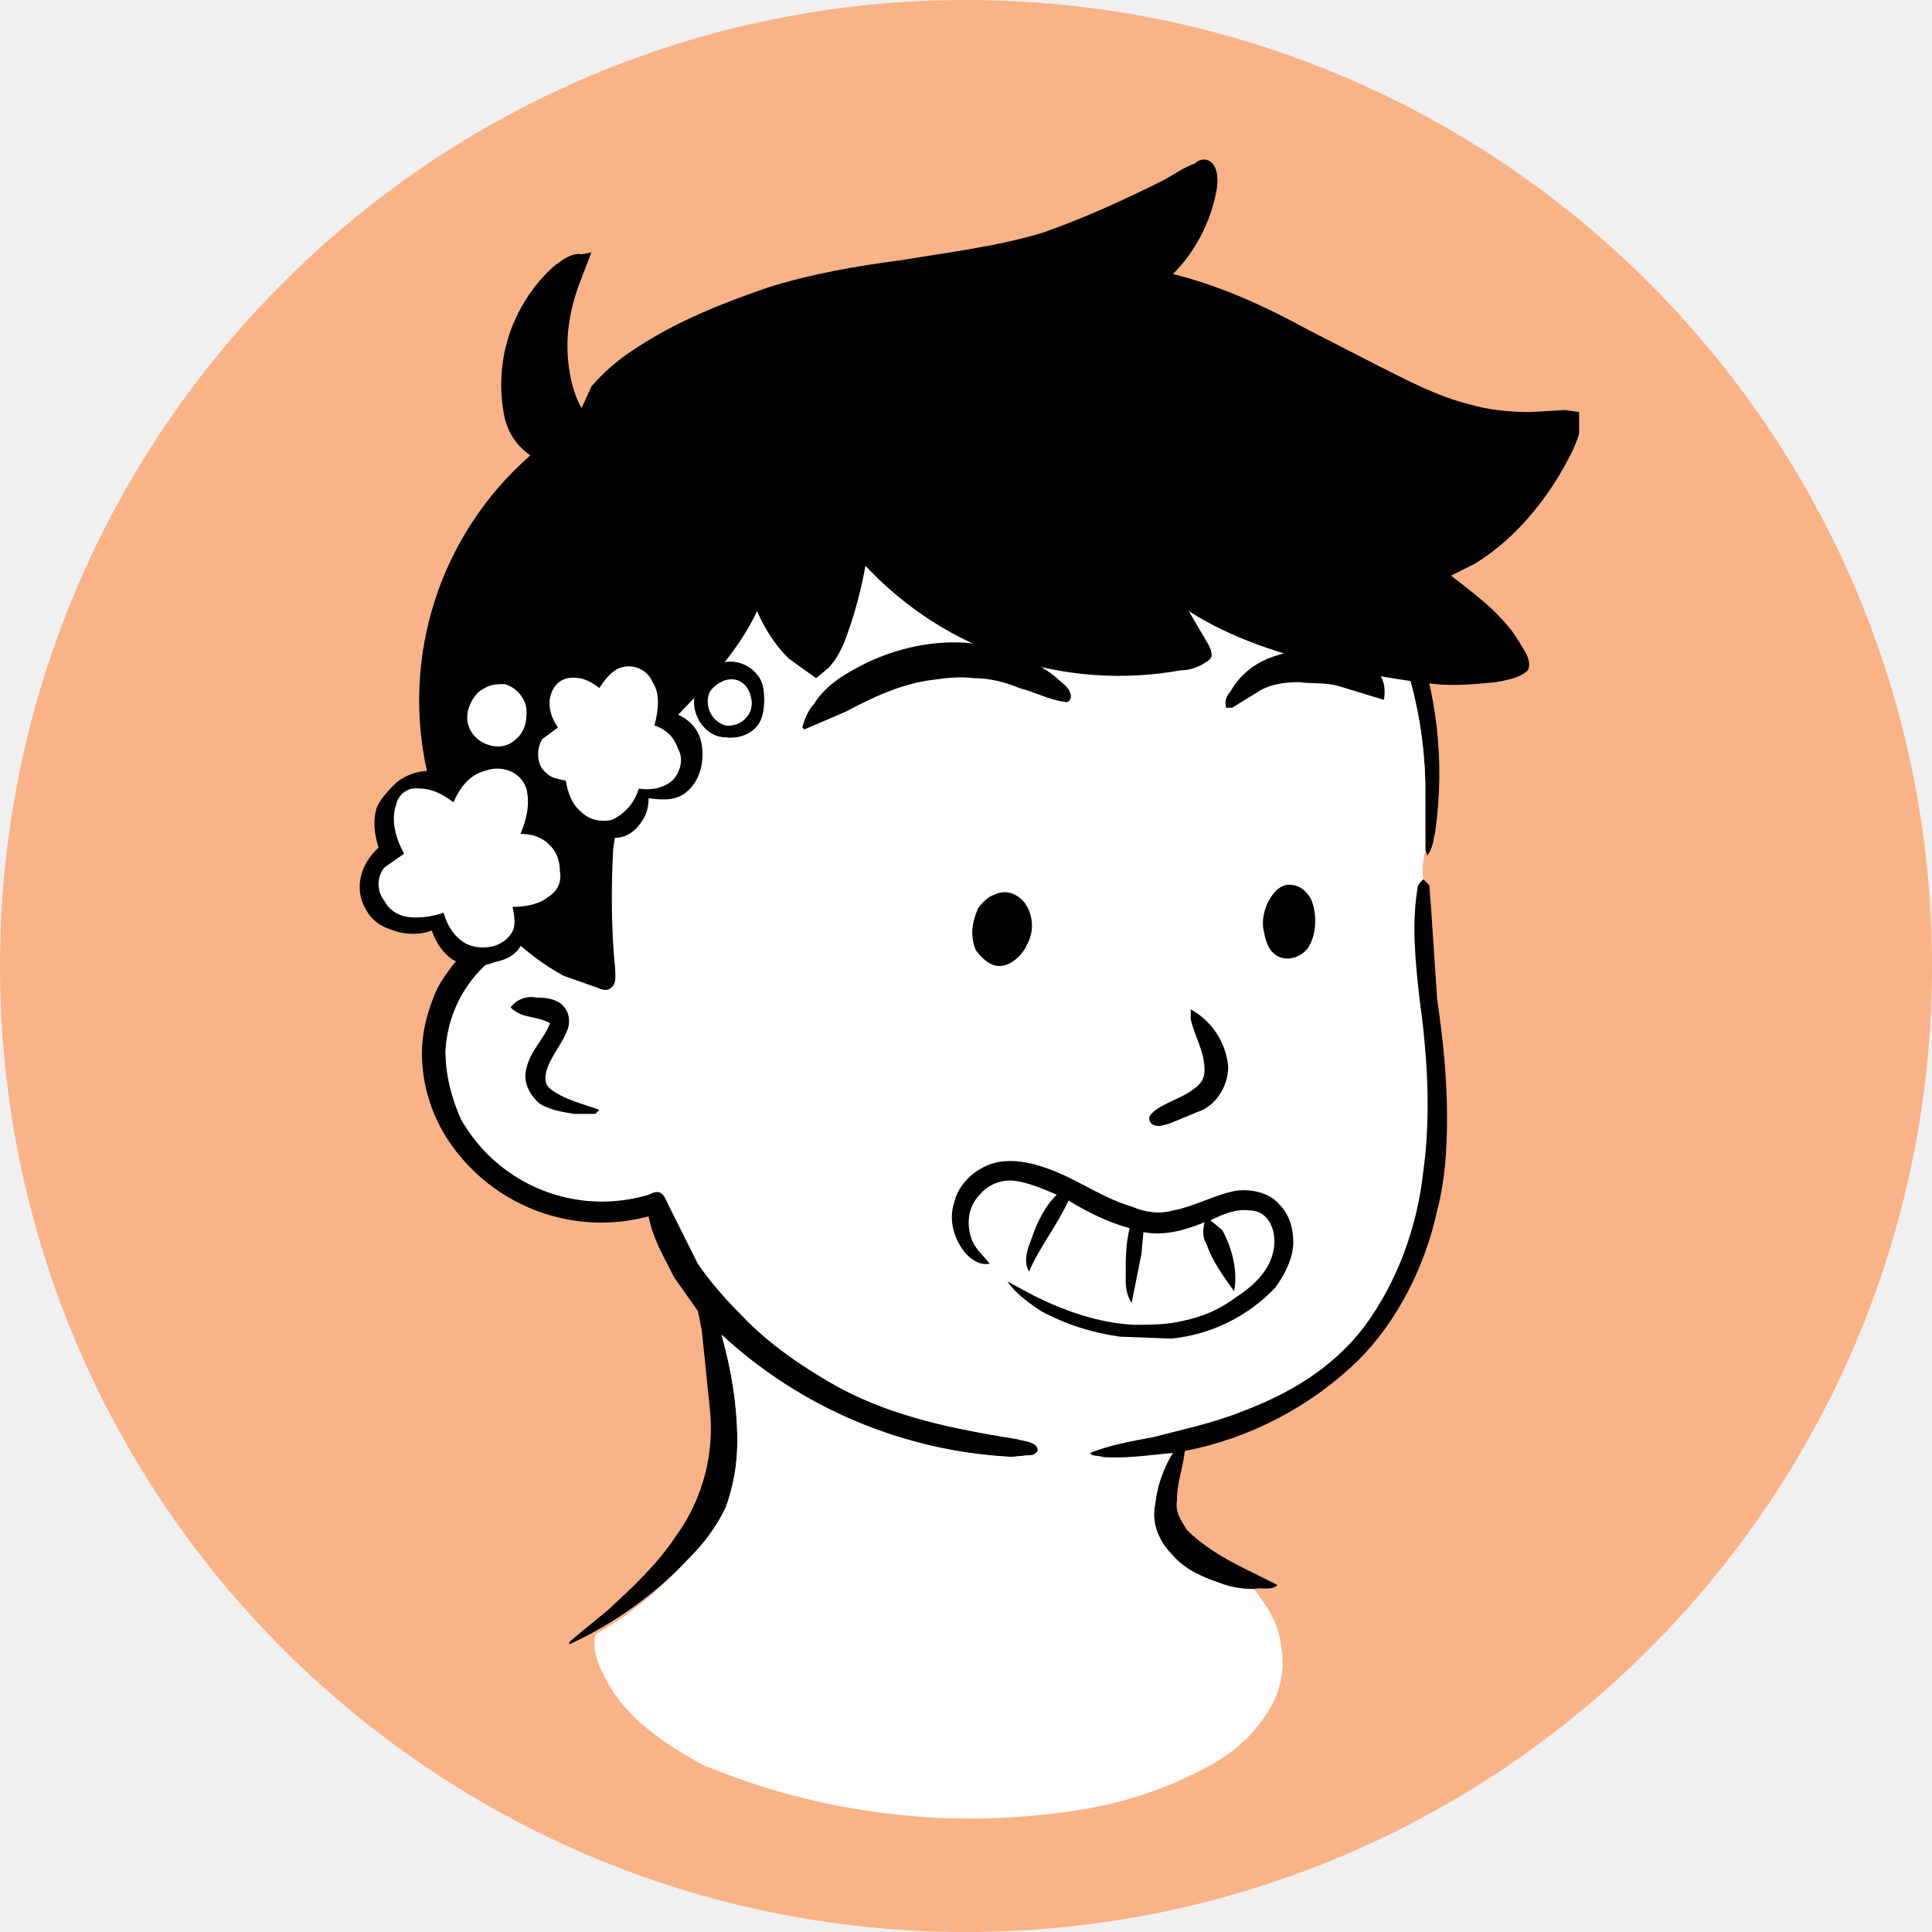
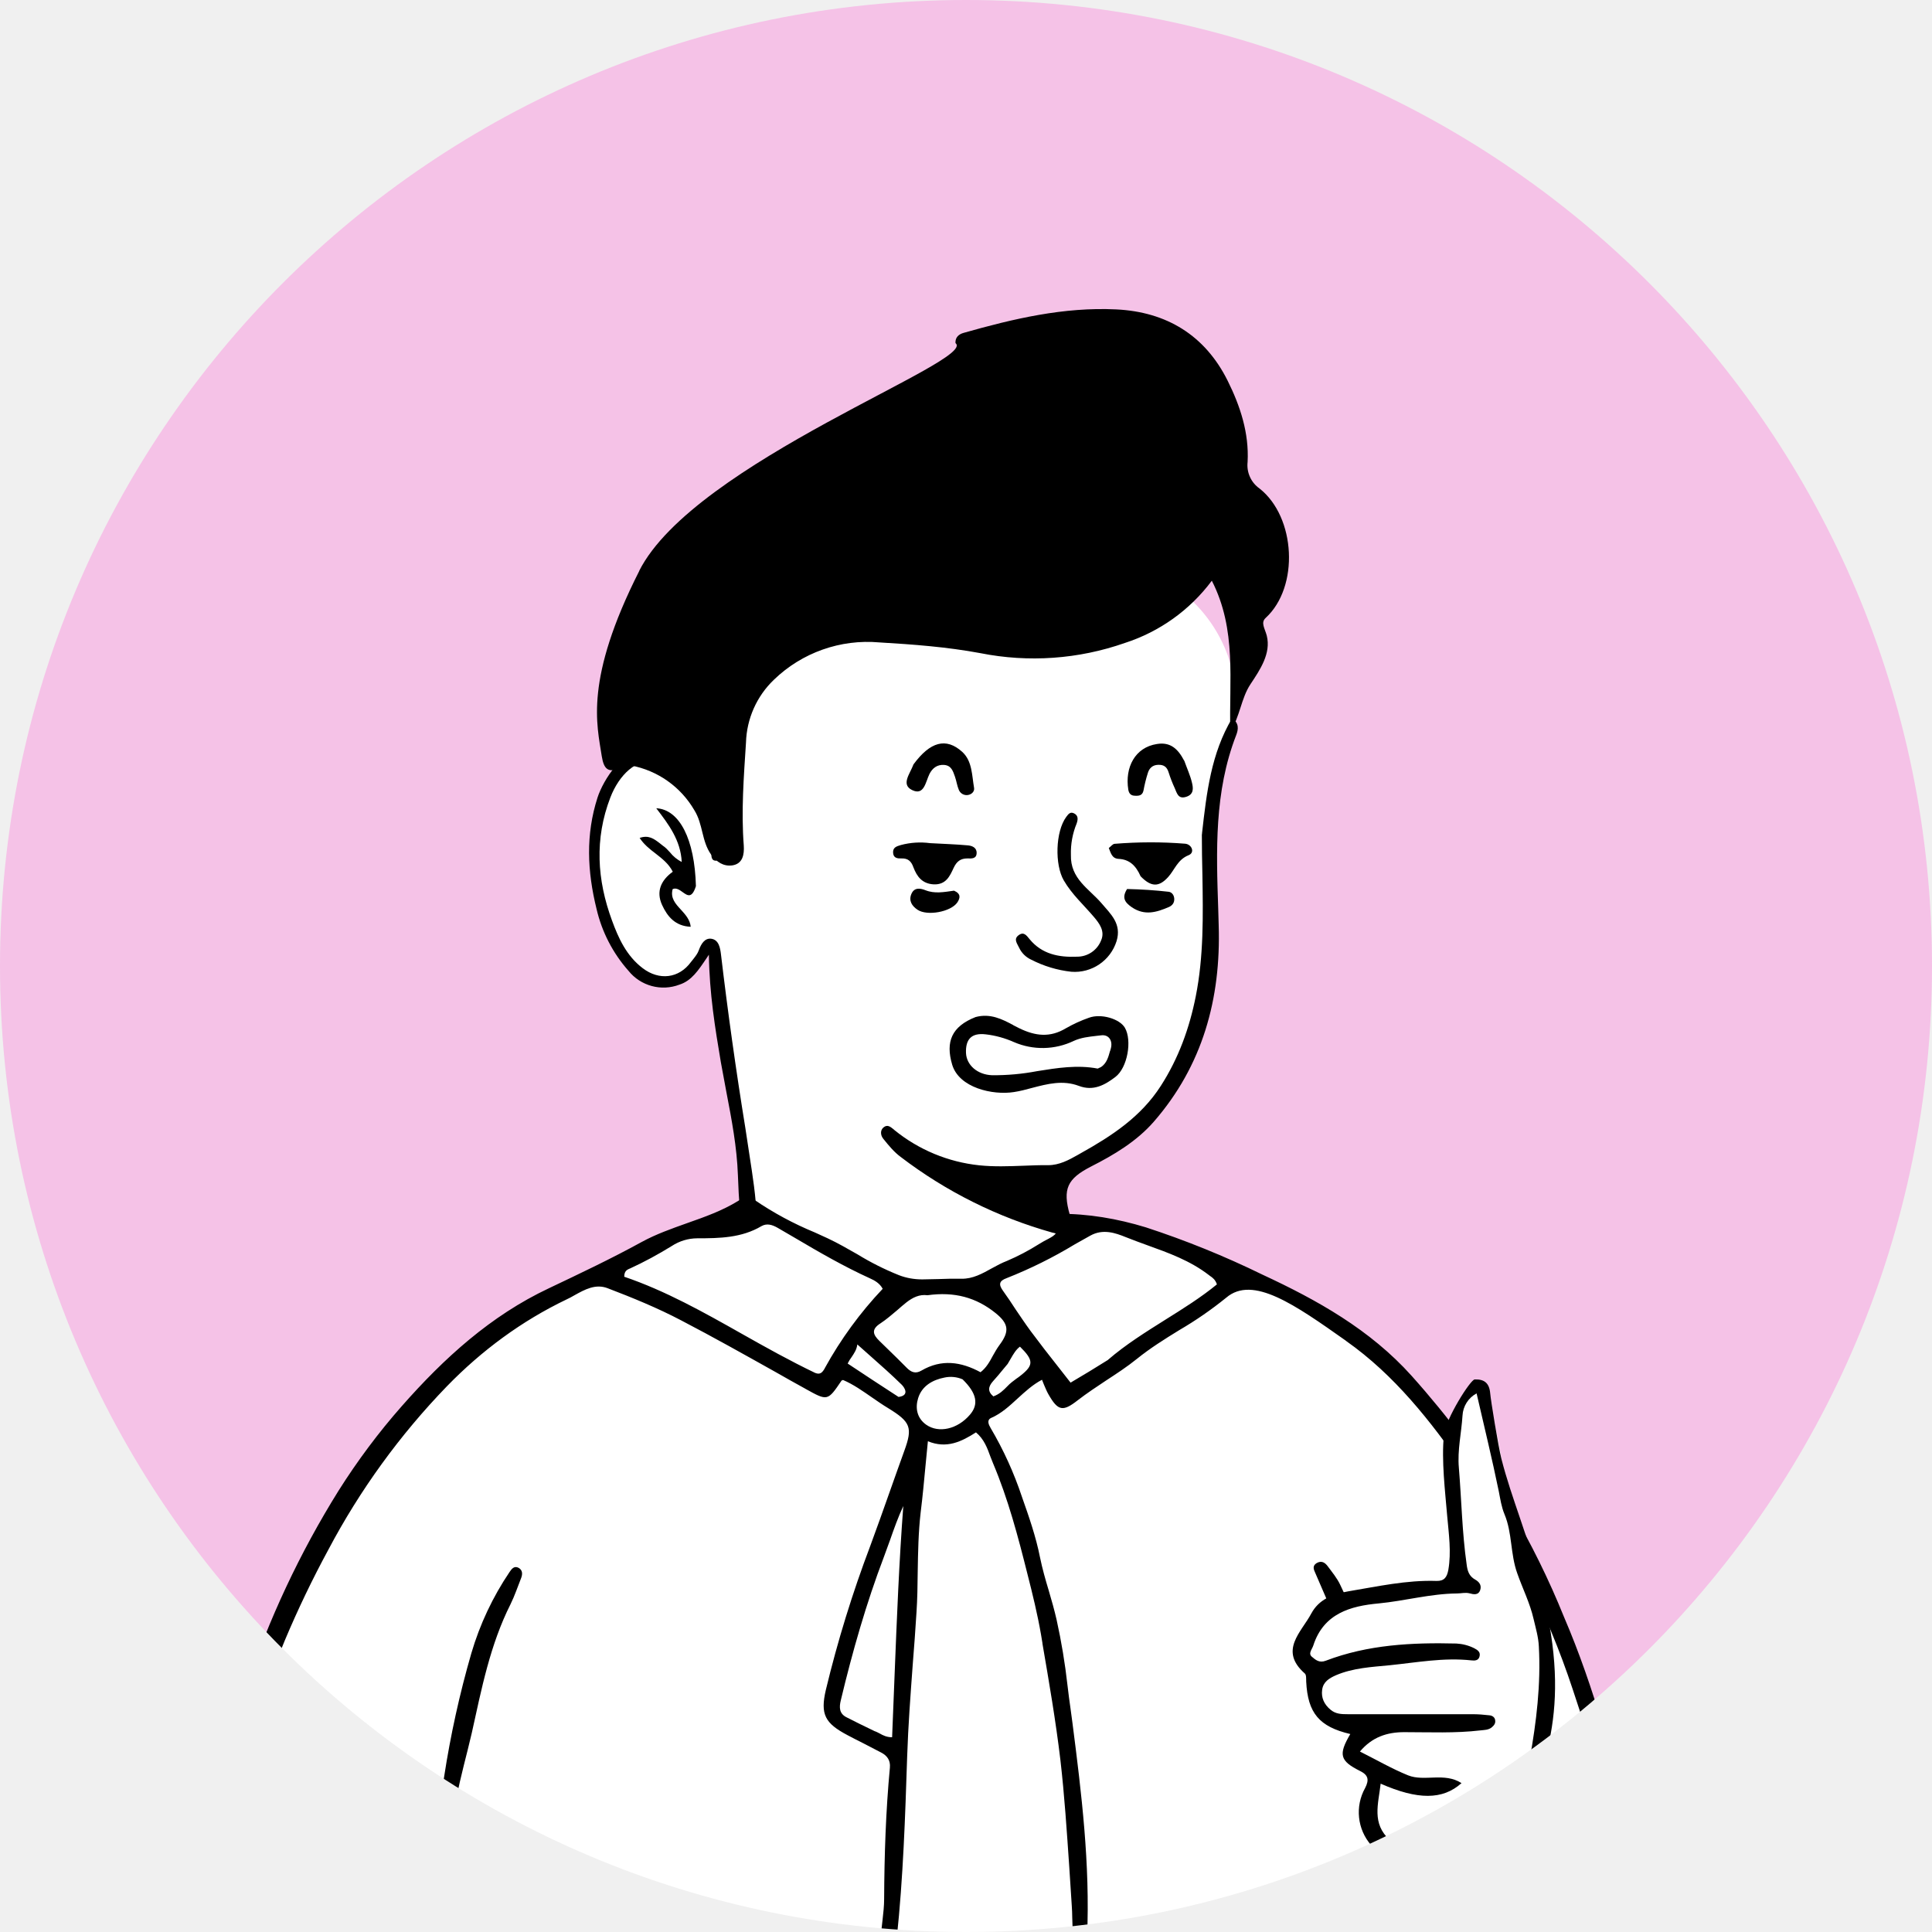
- <svg xmlns="http://www.w3.org/2000/svg" viewBox="0 0 980 980" fill="none" shape-rendering="auto" width="128" height="128">
+ <svg xmlns="http://www.w3.org/2000/svg" viewBox="0 0 1744 1744" fill="none" shape-rendering="auto" width="128" height="128">
  <mask id="viewboxMask">
-     <rect width="980" height="980" rx="490" ry="490" x="0" y="0" fill="#fff" />
+     <rect width="1744" height="1744" rx="872" ry="872" x="0" y="0" fill="#fff" />
  </mask>
  <g mask="url(#viewboxMask)">
-     <rect fill="#fab387" width="980" height="980" x="0" y="0" />
-     <g transform="translate(10 -60)">
-       <path d="M486 236c57-2 115 18 159 56a209 209 0 0 1 73 190c-1 4-1 8-4 12l-1-3v-33a215 215 0 0 0-172-206 235 235 0 0 0-270 153c-12 37-14 78-6 116 6-2 12-2 17-2 2 1 5 1 6 3s0 3-1 4l-12 4c-14 3-27 8-37 18a63 63 0 0 0-22 45c0 12 3 24 8 35 8 13 19 24 33 31 18 10 41 13 62 7 2-1 4-2 6-1s3 4 4 6l15 30a215 215 0 0 0 72 63c28 15 59 21 90 26 3 1 8 1 10 4 1 2 0 3-2 4l-11 1a231 231 0 0 1-147-62c5 18 8 36 8 54 0 12-2 23-6 34-5 10-11 18-19 26a196 196 0 0 1-60 43c-1-1 1-2 2-3l17-14c13-12 25-23 35-38a93 93 0 0 0 17-65l-4-39-2-10-12-17c-5-10-11-20-13-31a93 93 0 0 1-96-31 81 81 0 0 1-19-51c0-12 3-23 8-34 9-16 23-29 40-36-8-31-8-62-3-93 8-40 26-77 51-108 45-54 115-87 186-88Z" fill="#000" />
-       <path d="M541 252a214 214 0 0 1 172 206v33c-1 5-2 10-1 15-2 2-3 3-3 5-3 18-1 37 1 55 4 29 6 59 2 88-3 28-13 56-30 79-16 21-38 34-62 43-15 6-30 9-45 13-11 2-22 4-32 8 1 2 4 1 6 2 12 1 24-1 36-2-5 8-8 17-9 26-2 10 2 19 9 26 6 7 15 11 24 14 5 2 11 3 17 3 7 9 13 18 14 30 2 12-1 24-8 34-9 14-22 23-37 30-18 9-38 15-57 18a352 352 0 0 1-192-23c-18-10-38-23-48-42-4-7-8-16-6-24 18-10 33-23 47-38 8-8 14-16 19-26 4-11 6-22 6-34 0-18-3-36-8-54a235 235 0 0 0 147 62l11-1c2-1 3-2 2-4-2-3-7-3-10-4-31-5-62-11-90-26-18-10-36-22-50-37-8-8-16-17-22-26l-15-30c-1-2-2-5-4-6s-4 0-6 1a82 82 0 0 1-95-38c-5-11-8-23-8-35 1-17 9-34 22-45 10-10 23-15 37-18l12-4c1-1 2-2 1-4s-4-2-6-3c-5 0-11 0-17 2-8-38-6-79 6-116a236 236 0 0 1 270-153Z" fill="#ffffff" />
-       <path d="m712 506 3 3 1 13 3 45c3 20 5 40 5 60 0 16-1 32-5 47-6 28-20 56-40 76a174 174 0 0 1-88 46c-1 9-4 16-4 25-1 6 2 10 5 15 8 8 18 14 28 19l18 9c-3 3-8 1-12 2-6 0-12-1-17-3-9-3-18-7-24-14-7-7-11-16-9-26 1-9 4-18 9-26-12 1-24 3-36 2-2-1-5 0-6-2 10-4 21-6 32-8 15-4 30-7 45-13 24-9 46-22 62-43 17-23 27-51 30-79 4-29 2-59-2-88-2-18-4-37-1-55 0-2 1-3 3-5ZM262 566c6 0 12 1 15 6 2 3 2 7 1 10-3 8-9 14-11 22-1 4 0 7 3 9 7 5 16 7 24 10l-2 2h-11c-6-1-12-2-17-5-5-4-9-11-7-18 2-9 9-15 12-23-7-4-14-2-20-8 3-4 8-6 13-5Z" fill="#000" />
-       <path d="M642 509c6-1 10 2 13 7 3 7 3 17-1 24-3 5-10 8-16 5-5-3-6-8-7-13-1-4 0-10 2-14s5-8 9-9ZM494 514c6-3 11-1 15 3 5 6 6 15 2 22-2 5-8 11-14 11-5 0-9-4-12-8-3-7-2-14 1-21 2-3 5-6 8-7Z" fill="#000000" />
-       <path d="M479 386c16 1 33 7 46 17 3 3 7 5 8 9 1 2-1 5-3 4-8-1-15-5-23-7-7-3-15-5-23-5-7-1-15 0-22 1-15 2-30 9-43 16l-21 9-1-1c1-4 3-9 6-12 6-10 17-16 27-21 15-7 32-11 49-10ZM673 390c5 2 11 5 15 10 4 4 5 9 4 15l-23-7c-7-2-13-1-20-2-7 0-15 1-21 5l-13 8h-3c-1-3 0-6 2-8 5-9 13-15 22-18 12-4 24-6 37-3Z" fill="#000000" />
-       <path d="M594 572a37 37 0 0 1 19 29c0 9-5 18-13 22l-17 7c-4 1-6 2-9 0-2-3-1-4 1-6 6-5 15-7 21-12 3-2 5-5 5-9 0-10-5-17-7-26v-5Z" fill="#000000" />
-       <path d="M516 651c18 5 31 16 48 21 7 3 14 4 21 2 11-2 21-8 32-10 8-1 17 1 22 7 5 5 7 12 7 19 0 8-4 16-9 23a84 84 0 0 1-53 26l-26-1c-14-2-27-6-40-13-6-4-13-9-17-15l13 7c16 8 33 14 51 15 8 0 17 0 25-2 10-2 19-6 27-12 6-4 11-8 15-14s6-15 3-22c-2-5-6-8-11-8-7-1-14 2-20 5l6 5c5 9 8 21 6 31-5-7-11-15-14-24-2-3-2-7-1-11-10 4-20 7-31 5l-1 11-5 25c-3-5-3-9-3-14 0-8 0-16 2-24-11-3-21-8-31-14-6 13-15 24-20 36-3-5-1-11 1-16 3-9 7-17 13-23-7-3-14-6-21-7s-14 2-18 7c-6 6-7 15-4 23 2 5 6 8 9 12-5 1-9-2-12-5-6-7-9-17-6-26 2-9 10-17 20-20 7-2 15-1 22 1Z" fill="#000000" />
-       <path d="M604 142c4 3 4 10 3 15-3 16-11 31-22 42 24 6 46 16 68 28l37 19c14 7 29 15 45 19 10 3 21 4 31 4l18-1 7 1v11c-2 7-6 14-10 21-11 18-25 34-43 45l-12 6c13 10 28 21 36 36 2 3 5 8 3 12-4 4-11 5-16 6-10 1-21 2-31 1-18-2-35-5-52-9-26-6-51-14-73-28l10 17c1 2 3 6 0 8-4 3-9 5-14 5a176 176 0 0 1-160-53c-2 11-5 23-9 34-2 6-5 13-10 18l-6 5-14-10c-7-7-12-15-16-24-7 15-17 27-28 40l-23 24-14 13-2 2-6 42c-1 20-1 40 1 60 0 3 1 8-2 10-2 2-5 1-7 0l-17-6c-13-7-25-17-35-28a241 241 0 0 1-34-74 165 165 0 0 1 52-162c-7-5-11-11-13-19a81 81 0 0 1 25-77c4-3 9-7 14-6l5-1-5 13c-6 15-9 31-6 48 1 6 3 13 6 18l5-11c6-7 14-14 22-19 21-14 44-23 67-31 22-7 45-11 68-14 24-4 49-7 72-14 20-7 40-16 60-26 6-3 11-7 17-9 2-2 5-3 8-1Z" fill="#000000" />
+     <rect fill="#f5c2e7" width="1744" height="1744" x="0" y="0" />
+     <g transform="translate(531 487)">
+       <path d="M554 727.7c-99.2 297-363.8 388.6-503.7 19.8-19.3-50.7 31-69.5 66.2-91.9 24.1-15.3 36.8-28.5 35.3-42.2-7-64.4-36.9-243.8-36.9-243.8l-3-5.8s.7-1.6-2.2 1.2c-3 3-9.9 34.2-37 34.2-24.5 0-49.2-10.9-61-86.3C7.2 285.6 9.6 214 40 201c12.5-5.3 24-7.2 35.2-.8 11.3 6.4-13-22 112-126C268.4 6.4 396.7-3.5 448.5 8 500.3 19.5 552 44.8 574.9 98.5c27.8 65-25.9 114.3-14 262.5-2.2 53.6.8 171.2-146.6 210.6-28 7.5-19.3 48.4 22.7 58.4 67 21 117 72.3 117 97.9" fill="#fff" />
+       <path fill-rule="evenodd" clip-rule="evenodd" d="m554 266.2.1-1.4c4.1-36.4 8.2-71.7 27.1-103.4 6.5 4.4 5.7 10 3.7 15.2-19.9 51.2-18 104.4-16.2 157.6l.4 14c2.1 66.4-14.5 126.8-58.7 177.5-15.4 17.6-35.8 29.8-56.5 40.3-21.4 11-25.9 20.1-19.2 43.6l.8 2.6c1.4 3.9 2.8 7.9-1 11.8-4.5 4.6-9.5 3.3-14.8 1.8l-.6-.1a406.4 406.4 0 0 1-137-68.3c-6-4.4-10.8-10.3-15.5-16.1l-.3-.4c-2.5-3-3-7.8.5-10.4 3.3-2.5 5.8-.5 8.7 1.8l1 .9a145.5 145.5 0 0 0 76.3 31.7c13.4 1.4 26.6.9 40 .4 7.4-.3 14.8-.6 22.3-.5 10.2 0 18.7-4.7 26.7-9.2l2.8-1.6c27.8-15.5 54.3-32.8 72.2-60.7 16.1-25 25.9-52.2 31.6-80.9 7.2-36.1 6.6-72.7 6-109.8-.3-12-.5-24.2-.5-36.4ZM50.6 190.8c21.9-1.7 34 11.2 44.3 26.3a140.4 140.4 0 0 1 22.4 61.5c.5 3.7 1 7.6-1.2 11.3-4.5.6-4.9-3-5-5.6-.5-20.7-9.7-38.7-18.9-56.1-6.6-12.5-16.2-24.6-31.4-27.6-17.2-3.5-33 12-40.8 32.2-14.5 37.6-12 74.6 1.4 111 5.8 15.9 13.1 32.1 27.8 43.2 14.8 11.3 32.7 9.3 43.6-5.7l2-2.5c2-2.6 4-5.1 5-8 2.1-5.8 5.4-11.2 11.3-10.4 6.8 1 8 8.3 8.7 14a3661 3661 0 0 0 22 156.7l5.9 38.8c2.6 17.1 5.6 41.7 3.6 52.1a28 28 0 0 0-.3 2.2c-.4 2.8-.6 5-4.2 5.5-4.9.8-7-2-7.7-6.4-2.3-17-3-23.6-4-49.6-.9-25.2-5.6-50-10.4-74.9l-5-27c-5.2-30.8-10.3-62-10.8-97l-2 3c-7.6 11.3-13.7 20.5-24.5 24a40.5 40.5 0 0 1-46.1-12.5 127.8 127.8 0 0 1-28.8-55.8c-8.4-34-9.9-67.1.9-100.6 5.2-16.1 23.7-44.7 42.2-42Zm34.6 127.5c4.4 3.2 8.4 6 12-5.4-1.1-42.2-14.7-69.2-35.8-70.3 11.2 14.6 22 28.8 23 48.5a32.3 32.3 0 0 1-10.7-8.8c-2-2.2-4-4.4-6.5-6l-3-2.4c-4.8-3.6-9.7-7.4-17.8-4.5 3.8 5.8 9 10 14.3 14 6 4.7 12 9.3 15.6 16.5-10.6 7.7-15.2 17.7-9.7 29.9 4.8 10.5 11.9 19.2 25.9 19.8-.6-6.3-4.7-10.9-8.8-15.4-5-5.4-9.7-10.6-7.5-18.6 3.2-1.5 6.2.7 9 2.7Z" fill="#000" />
    </g>
-     <g transform="translate(10 -60)">
-       <path d="M357 396c9-2 18 4 20 12 1 5 1 12-1 17-3 7-11 10-18 9-9 0-16-9-16-18 0-4 2-7 3-11 3-4 8-8 12-9Z" fill="#000000" />
-       <path d="M358 405c7-2 12 3 13 9 2 8-5 15-13 14-7-2-11-10-8-17 2-3 5-5 8-6Z" fill="#fff" />
-       <path fill-rule="evenodd" clip-rule="evenodd" d="M326 398c-2-4-5-7-9-9-5-1-10 1-14 3-4 1-7 4-9 7-11-4-23 0-30 10-3-4-6-7-10-9-3-1-6 0-9 1l-4 1c-6 1-12 3-16 9-4 7-4 16 0 23 2 5 6 8 11 10-7 1-13 5-17 11l-2-1-9-3c-6 0-12 2-17 6-4 4-8 8-10 13-2 7-1 13 1 20-9 8-13 21-6 32 4 7 10 9 17 11 5 1 11 1 16-1 2 6 6 12 11 15 6 3 14 4 21 1 5-1 10-3 13-8 3-3 3-8 4-12 5-2 9-3 13-7 5-4 9-10 10-16s0-12-2-17c-3-6-9-10-15-12 1-5 2-9 1-14l6 2c2 6 4 11 8 15 7 5 15 7 23 6 6 0 11-4 14-9 2-3 3-7 3-11h1c7 1 14 1 19-4 7-6 9-18 6-27-3-8-9-11-17-14 2-7 2-15-2-22Zm-70 51 2-10-10 6 8 4Z" fill="#000000" />
-       <path d="M236 409c3-2 7-2 10-2 7 2 12 9 11 16 0 6-3 11-8 14-9 5-22-2-22-13 0-6 4-13 9-15ZM309 398c5 0 10 3 12 8 4 6 3 14 1 22 6 2 10 6 12 12 3 5 1 12-3 16-5 4-11 5-17 4-2 7-7 13-14 16-5 1-11 0-15-4-5-4-7-10-8-16-4-1-7-1-10-4-5-4-5-12-2-17l8-6c-3-4-5-10-4-15s4-9 9-10c6-1 11 1 16 5 4-6 8-11 15-11ZM257 460c2 8 0 16-3 23 5 0 9 1 13 4 5 4 7 9 7 15 1 5-1 10-6 13-5 4-12 5-18 5 1 5 2 10-1 14-5 7-15 8-22 5-6-3-10-9-12-16-6 2-13 3-19 2-5-1-9-4-11-8-4-5-4-12 0-17l10-7c-4-7-7-17-4-25 1-5 6-9 12-8 6 0 12 3 17 7 3-7 8-14 16-16 8-3 18 0 21 9Z" fill="#fff" />
+     <g transform="translate(178 1057)">
+       <path d="M1304.4 692.5.7 689.2S34 479.5 96.9 360.3c73-138.7 173.6-266 400-320.3 9-2.1 96.1 44.3 128.4 60.3 15 7.4 77.1 2.9 77.1 2.9l110.8-54.9s130.4 42 196.6 79.3c84.2 47.3 179.2 187 223 296 46.6 115.8 71.6 269 71.6 269Z" fill="#fff" />
+       <path fill-rule="evenodd" clip-rule="evenodd" d="M1280.6 615c5.5 25.8 11 51.7 17.5 77.5 4.6 0 8.1 0 11.3-.9a485 485 0 0 1-11.7-60.7c-2-13.1-4-26.2-6.6-39-6.2-30.4-13.2-60.5-22-90-10-33.6-21.4-67-35.3-99.3a734.6 734.6 0 0 0-48.2-97.8 834.7 834.7 0 0 0-89.3-119.8c-37.6-41.9-85.4-68.5-134.7-91.4a816 816 0 0 0-105.3-42.7c-25.6-7.8-52-12.4-79-12.2-6 0-9.3 3.6-5.5 7.6 8.2 8.6 2.4 11.8-3.3 14.9a101.8 101.8 0 0 0-8.9 5A203 203 0 0 1 731 81.2c-4.7 1.8-9.2 4.2-13.7 6.7-8.6 4.8-17.3 9.6-27.3 9.4-7-.1-13.9 0-20.8.3l-14.7.3c-7.2 0-14.3-1.2-21-3.8a247.8 247.8 0 0 1-37.6-18.9c-8.8-5-17.6-10.1-26.8-14.4l-11.6-5.3A298 298 0 0 1 503 26.1c-5.2-3.8-10.2-1.8-14.4.8-14.5 9-30.4 14.6-46.3 20.2-14 5-28 9.9-41 17-27.3 15-55.6 28.4-83.8 41.8-52.5 24.7-94.7 63.1-132.8 106.4-21 23.8-40 49.3-57 76.2a832.4 832.4 0 0 0-84 179l-1.2 3.5a703.8 703.8 0 0 0-20 65.8c-1.6 7.2-3.5 14.3-5.3 21.4-3 11.8-6 23.5-8.4 35.4-6.3 32.9-11.6 66-16.2 99 6.3 0 11.6 0 17.1-1.1 1.3-8.4 2.4-16.6 3.5-24.7 2.2-15.9 4.3-31.5 7.6-46.8l2.6-12.6c6.4-30.6 12.7-61.2 22.6-91 1-2.6 1.8-5.3 2.7-8 9.5-28.6 19-57.3 30.6-85.1a922.1 922.1 0 0 1 39.1-81.4 647.7 647.7 0 0 1 107-147.5c31.5-32.4 67.5-59 108.2-78.5 2.3-1 4.7-2.4 7-3.7 9.2-5.1 19-10.6 30-6.3 22.5 8.6 45 17.8 66.3 29 28.8 15 57.1 30.9 85.5 46.8 8.8 5 17.6 10 26.4 14.8l.5.3c19.8 11 19.8 11 32.4-7.6l.8-.3.5-.2c9.4 4 17.8 10 26.2 15.8 4.8 3.3 9.5 6.6 14.5 9.6 20.4 12.5 22.3 17.5 14.6 38.6-4.5 12.3-8.8 24.7-13.2 37-5.8 16.4-11.6 32.8-17.6 49a1075.7 1075.7 0 0 0-40 129.7c-5.2 22.2-.8 30.2 19.7 41 4.8 2.6 9.7 5 14.6 7.5l15.8 8.2c5.3 2.8 8.3 7 7.7 13.5-3.7 39.4-5 79-5.2 118.6 0 6.2-.7 12.4-1.4 18.6-.7 5.6-1.3 11.2-1.5 16.7h14.3c5.8-54.6 7.6-109.3 9.4-164.2.9-27.5 3-55 5-82.5 1.3-15.7 2.4-31.5 3.4-47.2.8-12 1-24.1 1.1-36.2.3-18.2.6-36.3 2.7-54.4 1.8-14.3 3.1-28.7 4.5-43.5l2-20.5c17 7 30.4.3 43.4-8 7.2 6 10.2 14 13 21.8l2.5 6.3c13.6 32.2 22.5 66 31 99.9 4.6 18 9 36 12.2 54.4l1.3 7.8v.4c6 34.9 12 69.8 16.2 105 3.7 32 5.8 64.3 8 96.5l2.3 35.5c.3 3.4.3 6.8.4 10.3.1 5.6.3 11.4 1.1 17.5 4.9 1.1 8.4 1.1 12.3 0 2.8-65.7-5-129.4-13.2-193.1l-1.7-12.6c-1-7.2-2-14.3-2.8-21.5a563 563 0 0 0-9.8-59c-2-8.8-4.5-17.6-7.1-26.4-3-9.9-5.8-19.8-7.9-30-3.7-18.8-10-36.7-16.3-54.6a322.5 322.5 0 0 0-28.3-62.2c-1.8-3-3.6-7.1.4-9 9.3-4 16.6-10.8 24-17.6 6.8-6.2 13.6-12.5 22-16.9l1.8 4.5c1.3 3 2.5 6 4 8.6 8.6 15.1 13 16 26.6 5.3 8.2-6.3 16.8-12 25.4-17.7 9.5-6.2 19-12.4 27.8-19.5 12-9.7 25.1-17.9 38.3-26a337 337 0 0 0 42.4-29.3c24-20.5 62 6.4 107.8 38.7l.6.5c43.4 30.6 76 72 106 115.2a791.5 791.5 0 0 1 55.8 96.5c16.7 33.2 31 67.5 42.6 102.7a1128.7 1128.7 0 0 1 39 147Zm-714-437c-2.2 3.9-4.2 6.2-8.8 4.3-22.7-10.9-44.4-23-66-35.2-34.7-19.6-69-38.9-106.3-51.6 0-5 2.4-6.2 4.5-7.2l.4-.1c13.1-6 25.8-12.9 38.1-20.5a42.4 42.4 0 0 1 22.9-6.9c20 0 40-.3 58-11 4.8-2.7 9.6-1.3 14.5 1.5l15.8 9.2c22 13 44.2 25.8 67.5 36.4 4.5 2 9 4.6 11.6 9.5a348.2 348.2 0 0 0-52.2 71.5Zm255.7-7.6c16-13.8 34-25 51.8-36.2 16-10 32-20 46.4-31.8-1.4-4.2-3.8-6-6.2-7.6a51 51 0 0 1-1.3-1C896.3 81 877 74 857.5 67c-6.5-2.4-13-4.7-19.4-7.3-9.2-3.7-20.4-7.7-31.9-1.3l-13.9 7.8a409 409 0 0 1-61.7 30.6c-6.6 2.4-7.4 5.6-3.2 11.4 4 5.5 7.7 11.1 11.4 16.8 4.5 6.6 8.9 13.2 13.6 19.6 8.2 11 16.7 22 25.2 32.7l10.8 13.8c11.5-6.8 22-13.1 33.9-20.6Zm-181.9-51.9c5.5-4.2 11.5-7.3 18.8-6.3 24.4-3.4 44 2 61.5 16.1 12 9.7 12.7 16.6 3.4 29-2.2 3-4 6.2-5.8 9.4-3 5.6-6 11-11.2 15-17.7-9.6-35.3-12-53.3-1.5-5.4 3.2-9.4 1.5-13.5-2.7a902 902 0 0 0-16.6-16.4l-7.8-7.6c-5.9-5.7-7.7-10.5 1-16 5.3-3.5 10-7.6 15-11.8 2.7-2.4 5.6-4.9 8.5-7.2Zm-24.3 389.3c3 1.7 6.3 3.4 11.2 3.4l2.3-57.7c2-50.4 4-100.7 7.8-151-4.7 10.1-8.4 20.5-12 30.8l-5.4 14.8c-16.1 42.3-28.5 85.8-39 129.7-1.6 6.5-1.4 12 5 15.3 7.9 4 15.8 8 25.5 12.6 1.6.5 3 1.3 4.6 2.1Zm58.5-321.3a27 27 0 0 1 16.3 1.6c13 12.7 14.7 22.7 6.6 32-11.1 13-28.1 16.9-39.4 9-8.6-6.1-10-15.4-7.3-24 3.4-11 13-16.5 23.8-18.6ZM633.1 204c10.3-1.3 5.3-8.7 2.8-11.1-9-8.8-18.3-17.1-28.4-26l-11.6-10.3c-.6 4.8-2.9 8-5 11.2a37.2 37.2 0 0 0-3.7 6l.2.2c15 10 29.7 19.6 45.7 30Zm94.5-25 4-4.8 2.7-4.6c2.6-4.5 4.8-8.3 8.4-11 12.5 12.3 12.5 16.8.5 26.2-1.2 1-2.4 1.8-3.7 2.7-2.8 2.1-5.7 4.2-8.1 6.8-3.6 3.7-7.1 7.2-12.7 9.2-5.3-4.4-4.7-8.8-.3-13.7 3.2-3.5 6.2-7.1 9.2-10.8Z" fill="#000" />
+       <path d="M1113.7 692.5c-9.3-36.8-12.3-74.6-22.4-111-7.7-28-14-56.7-24-84-7.1-19.3-14-39-23.4-57.6-12.7-25-23.3-51.2-34.6-77-1.3-2.9-3-6.3 1.2-8.9 4.5-2.6 7.6-.4 10 2.8 4 5.4 8.5 10.8 11.3 16.8 9.4 20.3 19.2 40.5 28.9 60.6a612.4 612.4 0 0 1 34 95.6 617.4 617.4 0 0 1 21.8 96.4c2.7 21.4 7.2 42.7 8.8 65.3-3.4 1-7 1-11.6 1ZM210 692.5c1.5-7.9.6-16 .7-24a883 883 0 0 1 12.2-121.6c5.8-37.7 14-75 24.6-111.6A264 264 0 0 1 282 362c2-3 4.3-5.8 8.2-3.7 3.5 2 3.6 5.5 2.3 9-3.2 8-5.8 16-9.6 23.7-18.5 36.7-26.2 76.5-35 116.2-4.5 19.7-10.2 39.2-13.9 59.2a265.4 265.4 0 0 0-5.9 53c.5 24-5 47.4-3.7 72.2-4.5 1-8.8 1-14.3 1Z" fill="#000" />
+     </g>
+     <g transform="translate(266 207)">
+       <path d="M311 308.3c49.8-98.3 306.2-189.8 285.5-205.6-.3-5.2 3-8 7.3-9.2 45-12.8 90.6-23.5 137.8-21.2 45.5 2.2 80.2 23.4 100.6 64.4 11.3 22.7 19.4 47.1 18 73.3a25.7 25.7 0 0 0 10.8 24c32.7 25.8 36 88.8 5.5 116.8-4.7 4.3-.7 9.5 1 16 4 16-6 30.7-14.7 43.8-8.6 13-9.3 29-18.2 42.6-1.3-45.3 6-91.7-16.7-136a158.7 158.7 0 0 1-78.5 56.2 248 248 0 0 1-130.4 9.2c-30-5.6-60.7-7.9-91.2-9.7a121.5 121.5 0 0 0-95.2 33.7 81.7 81.7 0 0 0-25.2 56.7c-2 31-4.4 62-2 93 .5 7.9-.8 16.5-10.5 17.9-7.8 1-14-3-19-9.8-8.6-12-7.2-27.4-15.1-40a84.1 84.1 0 0 0-57.2-40.4c-3.6-.7-6.5 1-9.7 2.3-10.8 4.6-14.8 1.2-16.7-10.7-4.3-28.3-15.9-69 33.9-167.3Z" fill="#000" />
+     </g>
+     <g transform="translate(791 871)">
+       <path d="M203 92.2c5.7-4 7-10.6 8.7-16.5 2-7-1.7-13-8.8-12-8.2 1-16.6 1.4-24.6 5a65 65 0 0 1-54 1.2c-8.1-3.7-16.7-6-25.5-7.1C86 61.3 80.5 67 81 79.5c.4 10.9 10.2 19.6 23.5 20.1 32 1.3 63.1-12.1 95.4-6 .4.1.8-.3 3-1.4Z" fill="#fff" />
+       <path fill-rule="evenodd" clip-rule="evenodd" d="M123.6 54.3c-10-5.3-20.7-10.8-34-7.2C68.1 55.6 62.4 69.3 68.5 90c6.2 21 36.6 27.8 55.7 24.8 5.5-.8 11-2.3 16.6-3.8 13.8-3.6 27.6-7.2 42-1.8 13.1 5 23.4-.7 33-8 11-8.3 15.3-33 8.6-44.5-4.8-8.1-21.5-13-32.4-9a125 125 0 0 0-20.8 9.5c-14.3 8.6-27.5 7.1-42.1 0l-5.5-2.8ZM211 77.8c-1.5 5.4-3 11-8.1 14.4a62.1 62.1 0 0 0-3 1.4c-18.4-3.5-36.5-.6-54.6 2.3a208 208 0 0 1-40.8 3.7c-13.3-.5-23-9.2-23.5-20C80.5 67 86 61.2 98.8 62.7c8.8 1 17.4 3.4 25.5 7a65 65 0 0 0 54-1.1c6.6-3 13.4-3.7 20.2-4.5l4.4-.5c7.1-1 10.8 5 8.8 12l-.6 2.1Z" fill="#000" />
+     </g>
+     <g transform="translate(653 805)" />
+     <g transform="translate(901 668)">
+       <path d="M65.7 103.7c-.6 21.6 16.4 30.6 27.5 43.5 8.5 10 18.5 18.7 13.7 34.4a39.6 39.6 0 0 1-40.8 27.6 104 104 0 0 1-36.4-11A22.2 22.2 0 0 1 19 187.6c-1.7-3.8-5.4-7.8-.5-11.4 4.6-3.4 7 0 10 3.7 11 13.3 26 16.4 42.6 15.7A23.2 23.2 0 0 0 93 180.8c3.6-8.3-1.6-15.2-6.3-20.8-9.3-11-20-20.5-27.4-33.2-8.3-14.2-7.6-44.1 2.2-57.4 1.9-2.5 3.6-5 7.2-3.1 3.8 2 3.4 5.5 2.2 9a69.3 69.3 0 0 0-5.2 28.4Z" fill="#000" />
+     </g>
+     <g transform="translate(610 680)">
+       <path d="M407.4 122.5c13 .3 25.4 1.1 37.6 2.5 3 .4 5 3.3 5 6.7 0 3.3-1.7 5.6-4.7 7-11.2 4.8-22 8.2-33.7.2-6.5-4.5-9-8.7-4.2-16.4ZM251.2 124c6.4 2.8 5.6 6.6 3 10.6-5.9 8.6-27.3 12.5-36 6.6-5-3.4-8-8-5.6-14 2.5-6.2 7.7-5.6 12.8-3.6 8.3 3.3 16.5 1.7 25.8.4ZM419.6 111c-4.2-9.5-9.9-15.2-19.8-15.7-6-.3-7-5.1-8.9-9.8 2-1.5 3.5-3.7 5.3-3.8 21.1-1.7 42.4-1.8 63.5-.1 6 .4 9.3 8 3.2 10.4-10 4-12.5 13.2-18.5 19.8-8.2 9-15.2 9.1-24.8-.8ZM229.6 81.1c12.2.7 23.1 1 34 2 3.6.3 8 1.8 8 6.7 0 5.6-4.6 5.2-8.3 5.1-6.3 0-9.7 2.7-12.5 8.6-3.4 7.4-6.9 15.3-18 14.8-10.5-.6-15.1-7.2-18.2-15.2-2-5.7-4.9-8.4-10.9-8.2-3.4.1-7.1-.2-7.5-4.9-.4-5 3-6 7-7.2a67.7 67.7 0 0 1 26.4-1.7Z" fill="#000" />
+     </g>
+     <g transform="translate(610 680)" />
+     <g transform="translate(774 657)">
+       <path d="M295 29.6c2.6 7.3 5.5 13.5 7 20 1.2 4.9 1.7 10.4-5 12.6-7.6 2.6-8.6-3.4-10.6-7.8a120 120 0 0 1-5.5-14.2c-1.5-4.9-4.3-7-9.4-6.8-5 .1-8 3-9.3 7.2-1.7 5.3-3 10.7-4 16.1-1 4.5-4.2 4.8-7.8 4.6-3.6-.1-5.3-2-5.9-5.5-3.2-20.1 6.1-38.2 25.9-41.2 12.2-2 19 4.5 24.5 15ZM50.6 33C65.7 12.5 80 8.5 94.6 21.7c9.1 8.3 8.7 21.2 10.7 32.6.5 3-2 5.7-5.3 6.3-3.5.7-7-1.2-8.4-4.4-1.7-4-2.2-8.3-3.6-12.2-1.7-4.8-3.2-10-9.7-10.5-6.4-.5-10.6 3-13.2 8-3.6 7.2-4.8 20-15.7 14.7-10.4-5-1.9-14.7 1.2-23.2Z" fill="#000" />
+     </g>
+     <g transform="translate(0 559)">
+       <path d="m1369.5 1191.9-128.5 2s7-41.4 11.6-56c9.8-31.4-14.4-32.9-18.4-54-4-21.3 2.4-25.6 4.4-37.3 2-11.8-7.8-10.6-14.4-17.2-6.6-6.7-2.4-8 .8-19.3s-21-5.7-33.7-24c-12.7-18.2-7.6-36-7.6-36s-14.4-2.4-12-17.2c2.4-14.8 8-34 26-43.7 18-9.6 118.8-22 118.8-22s-8-87.1-8.7-105.7c-.6-18.5 6-66.4 21.9-68.6 15.8-2.3 24.2 56.2 28.6 82.6 4.4 26.5 33.6 111 36.8 136.6 3.2 25.6-5.2 102.9-6 116-.8 13.3-17.6 44.9-24 64.1-6.4 19.2 4.4 99.7 4.4 99.7Z" fill="#fff" />
+       <path d="M1237.4 1194c-1-17.5 5-34 7.8-51.2 2.1-13.5 2.7-24.2-7.5-36.2a45 45 0 0 1-5.4-51.6c3.8-7.4 2.8-11.7-4.5-15.3-18.4-9.2-19.8-14.8-8.9-33.4-28.1-6.6-38.4-19-39.8-47.3-.1-2.5.2-6-1.2-7.3-23.7-20.8-3.2-37.3 5.8-54.2 6.7-12.5 18.8-17.5 33.3-20 26.5-4.4 52.6-10.3 79.7-9.4 7 .2 9.5-3.4 10.7-10 2.8-16.1.4-32.4-1-48.3-1.9-22.8-5.3-50.3-3-73.5 1.6-14.6 24-50 27.8-50.1 8.7-.3 13.2 3.3 14 12.6.5 6.3 7.2 47.4 10.1 59 9 35.6 24.3 70 36.5 118.3 28.8 113.4-1.4 160.2-17.9 218.8-9.9 35 5.8 99.2 5.8 99.2s-12.2 0-19.3-1c-2.6-26-4.4-50.9-5.7-75.8-.8-14.7-1.5-29.2 6.7-43 8.4-14.2 16.7-29 19.5-45.5 6-33.5 10.1-67.3 8.2-101.6-.4-8.5-2.8-16.4-4.7-24.6-3.3-14.5-10-27.7-14.8-41.4-6.3-17.5-4.4-36.3-11.5-53.3-2.8-6.7-3.8-13.8-5.2-20.9-6-29.2-13.1-58.2-20-88.2a24.1 24.1 0 0 0-12.7 20c-1 15.8-4.7 31.3-3.3 47.1 2.4 29 2.9 58.2 7 87.1.7 6 2.2 10.8 7.6 13.8 3.6 2 6.1 5 4.7 9.4-1.6 5-6 4.1-9.6 3.1-4-1-7.5.1-11.3.1-24 .2-47 6.7-70.8 9-25.3 2.3-49.7 9-59 38-1.1 3.5-4.9 7.2-1.2 10.2 3.2 2.7 6.6 5.8 12.5 3.5 38-14.5 77.8-16.5 117.9-15.5 5.5.3 11 1.7 16 4.2 3.3 1.7 6 3.6 4.8 7.7-1 3.5-4.2 3.7-7.4 3.3-24.8-2.7-49.1 1.9-73.6 4.4-16.4 1.6-33 2.4-48.5 9-6.3 2.8-11.5 6-12.5 13.1-1 7.3 1.8 13.2 7.5 18 4.7 4 10 4.1 15.7 4.1h112.5c5.1 0 10.2.4 15.3 1 2.5.2 5 1.7 5.2 4.7.4 2.8-1.3 4.7-3.4 6.4-3 2.2-6.4 2.1-9.8 2.5-22.9 2.7-45.9 1.6-68.9 1.6-15.5 0-29 4.4-40 17.5 15 7.5 28.9 15.6 43.5 21.5 14.8 5.9 32.6-3 48.2 7-17 15.3-39.6 15.2-73 .5-2 18.2-8.4 36 8.4 51 6 5.3 8 12.3 8.3 20.5.9 24.6-7.3 47.7-11.3 71.5h-14.3Z" fill="#000" />
    </g>
  </g>
</svg>
